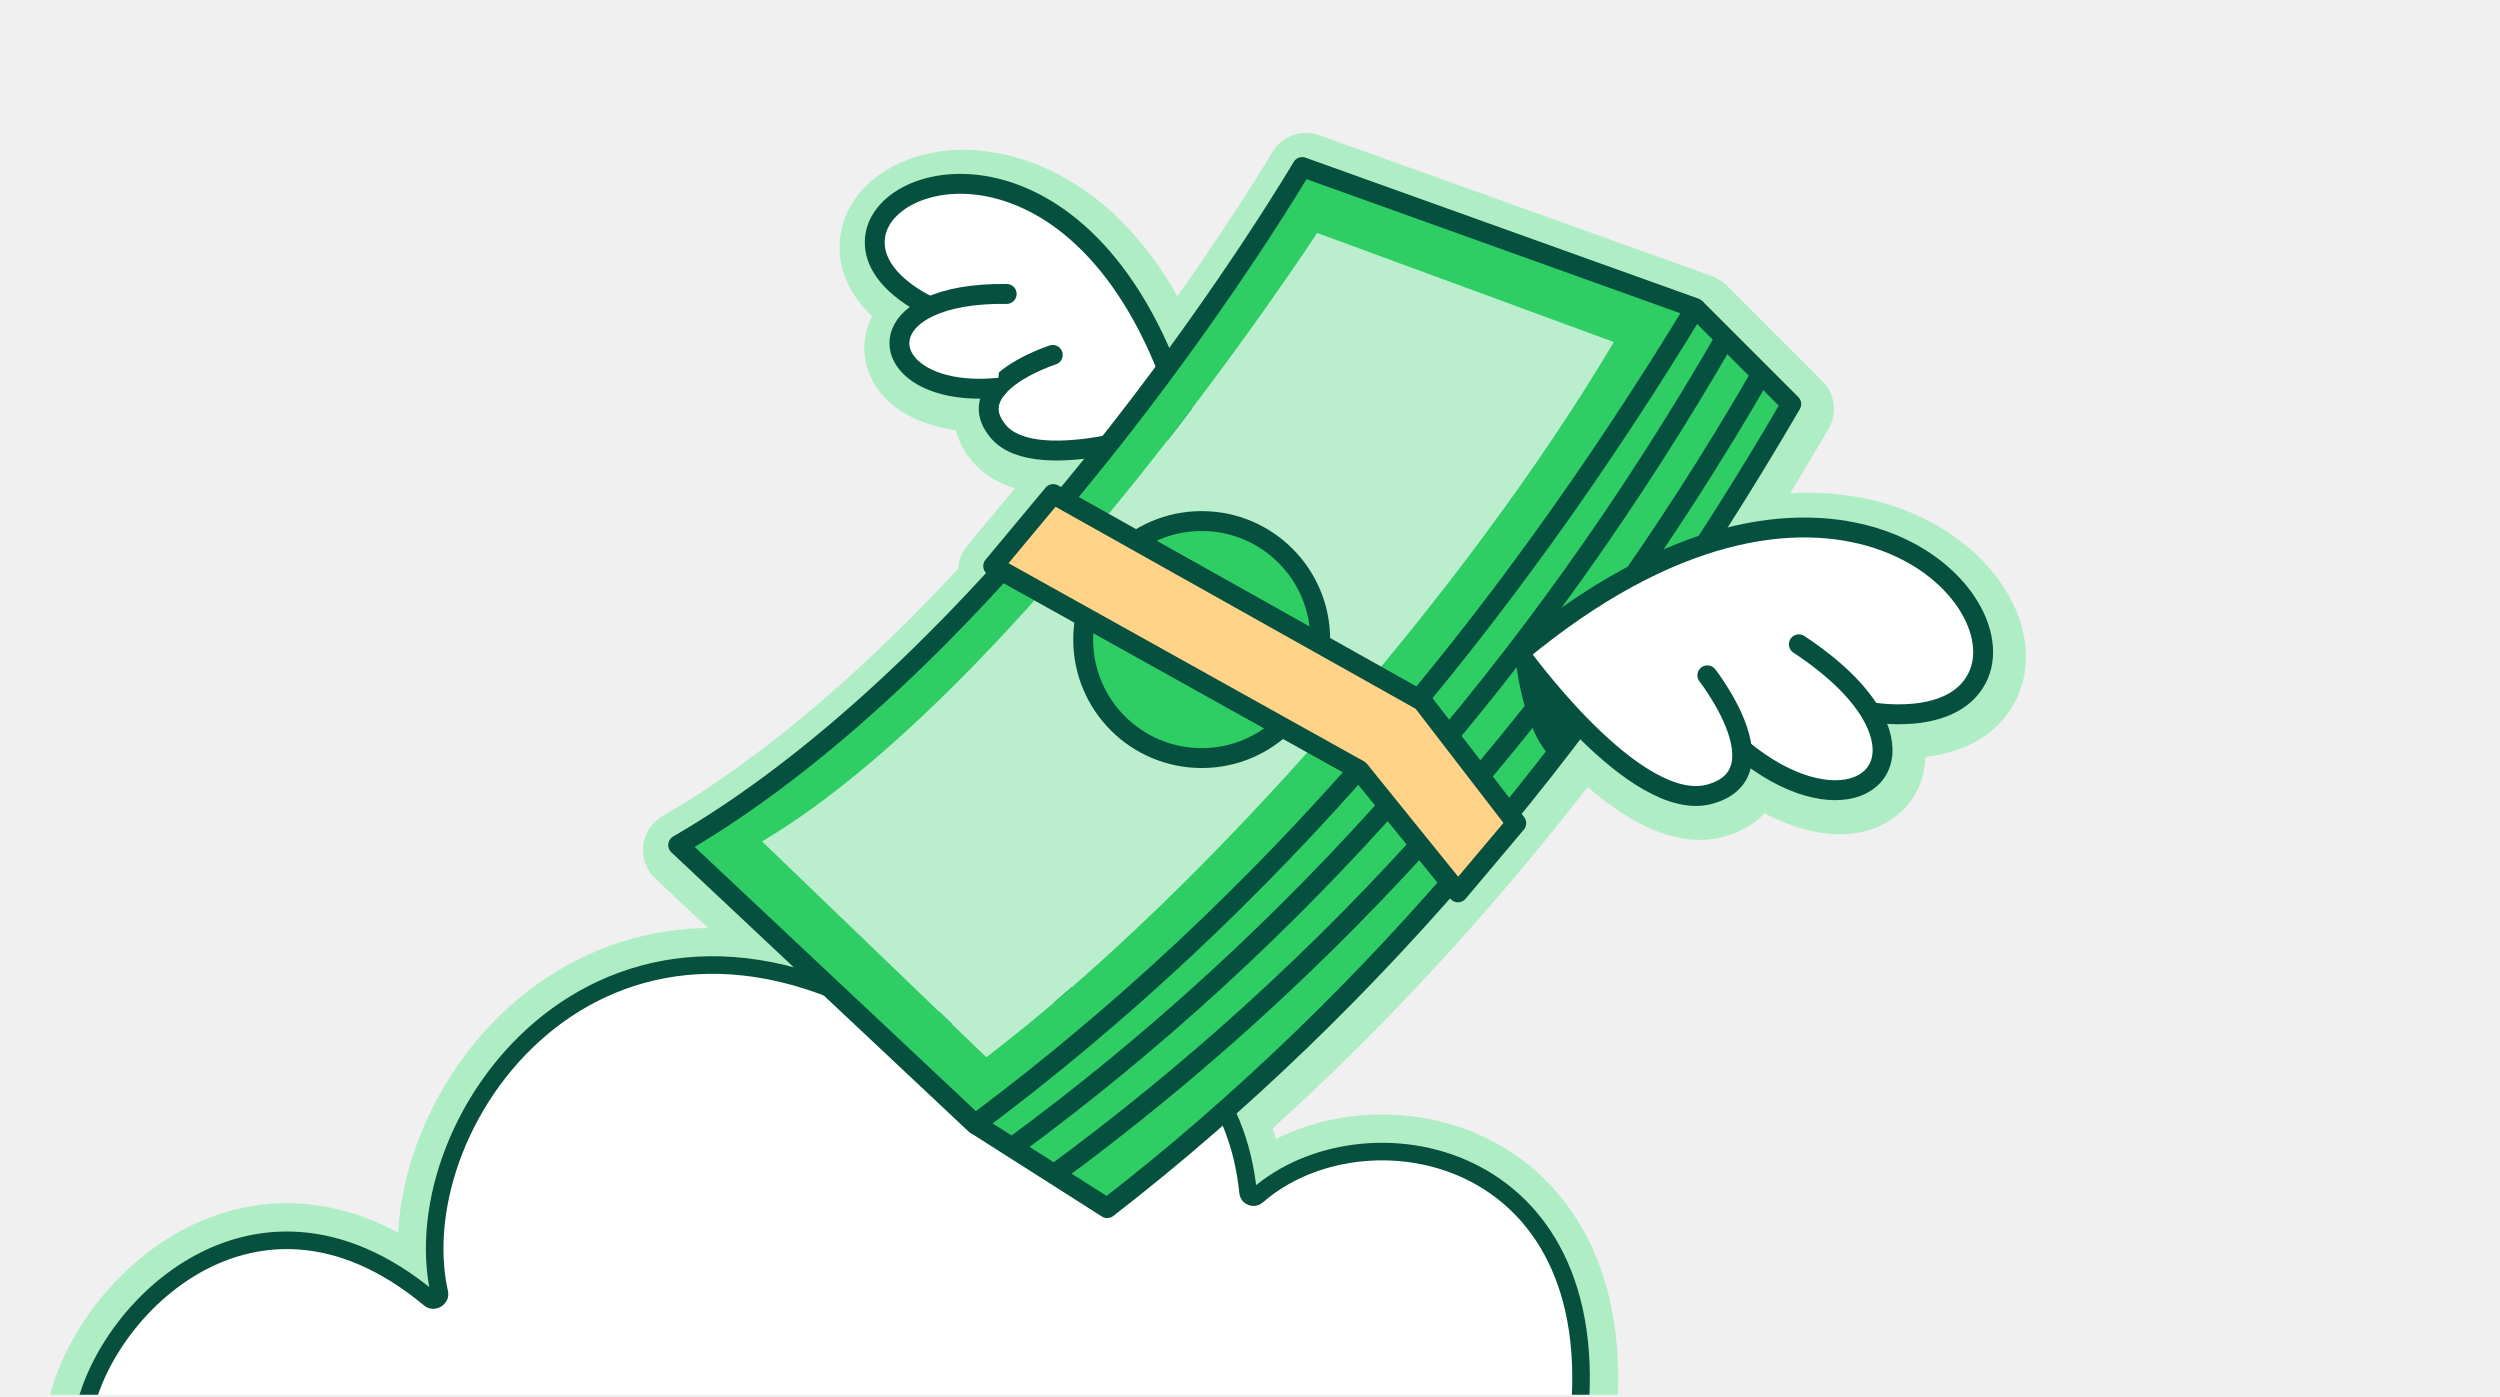
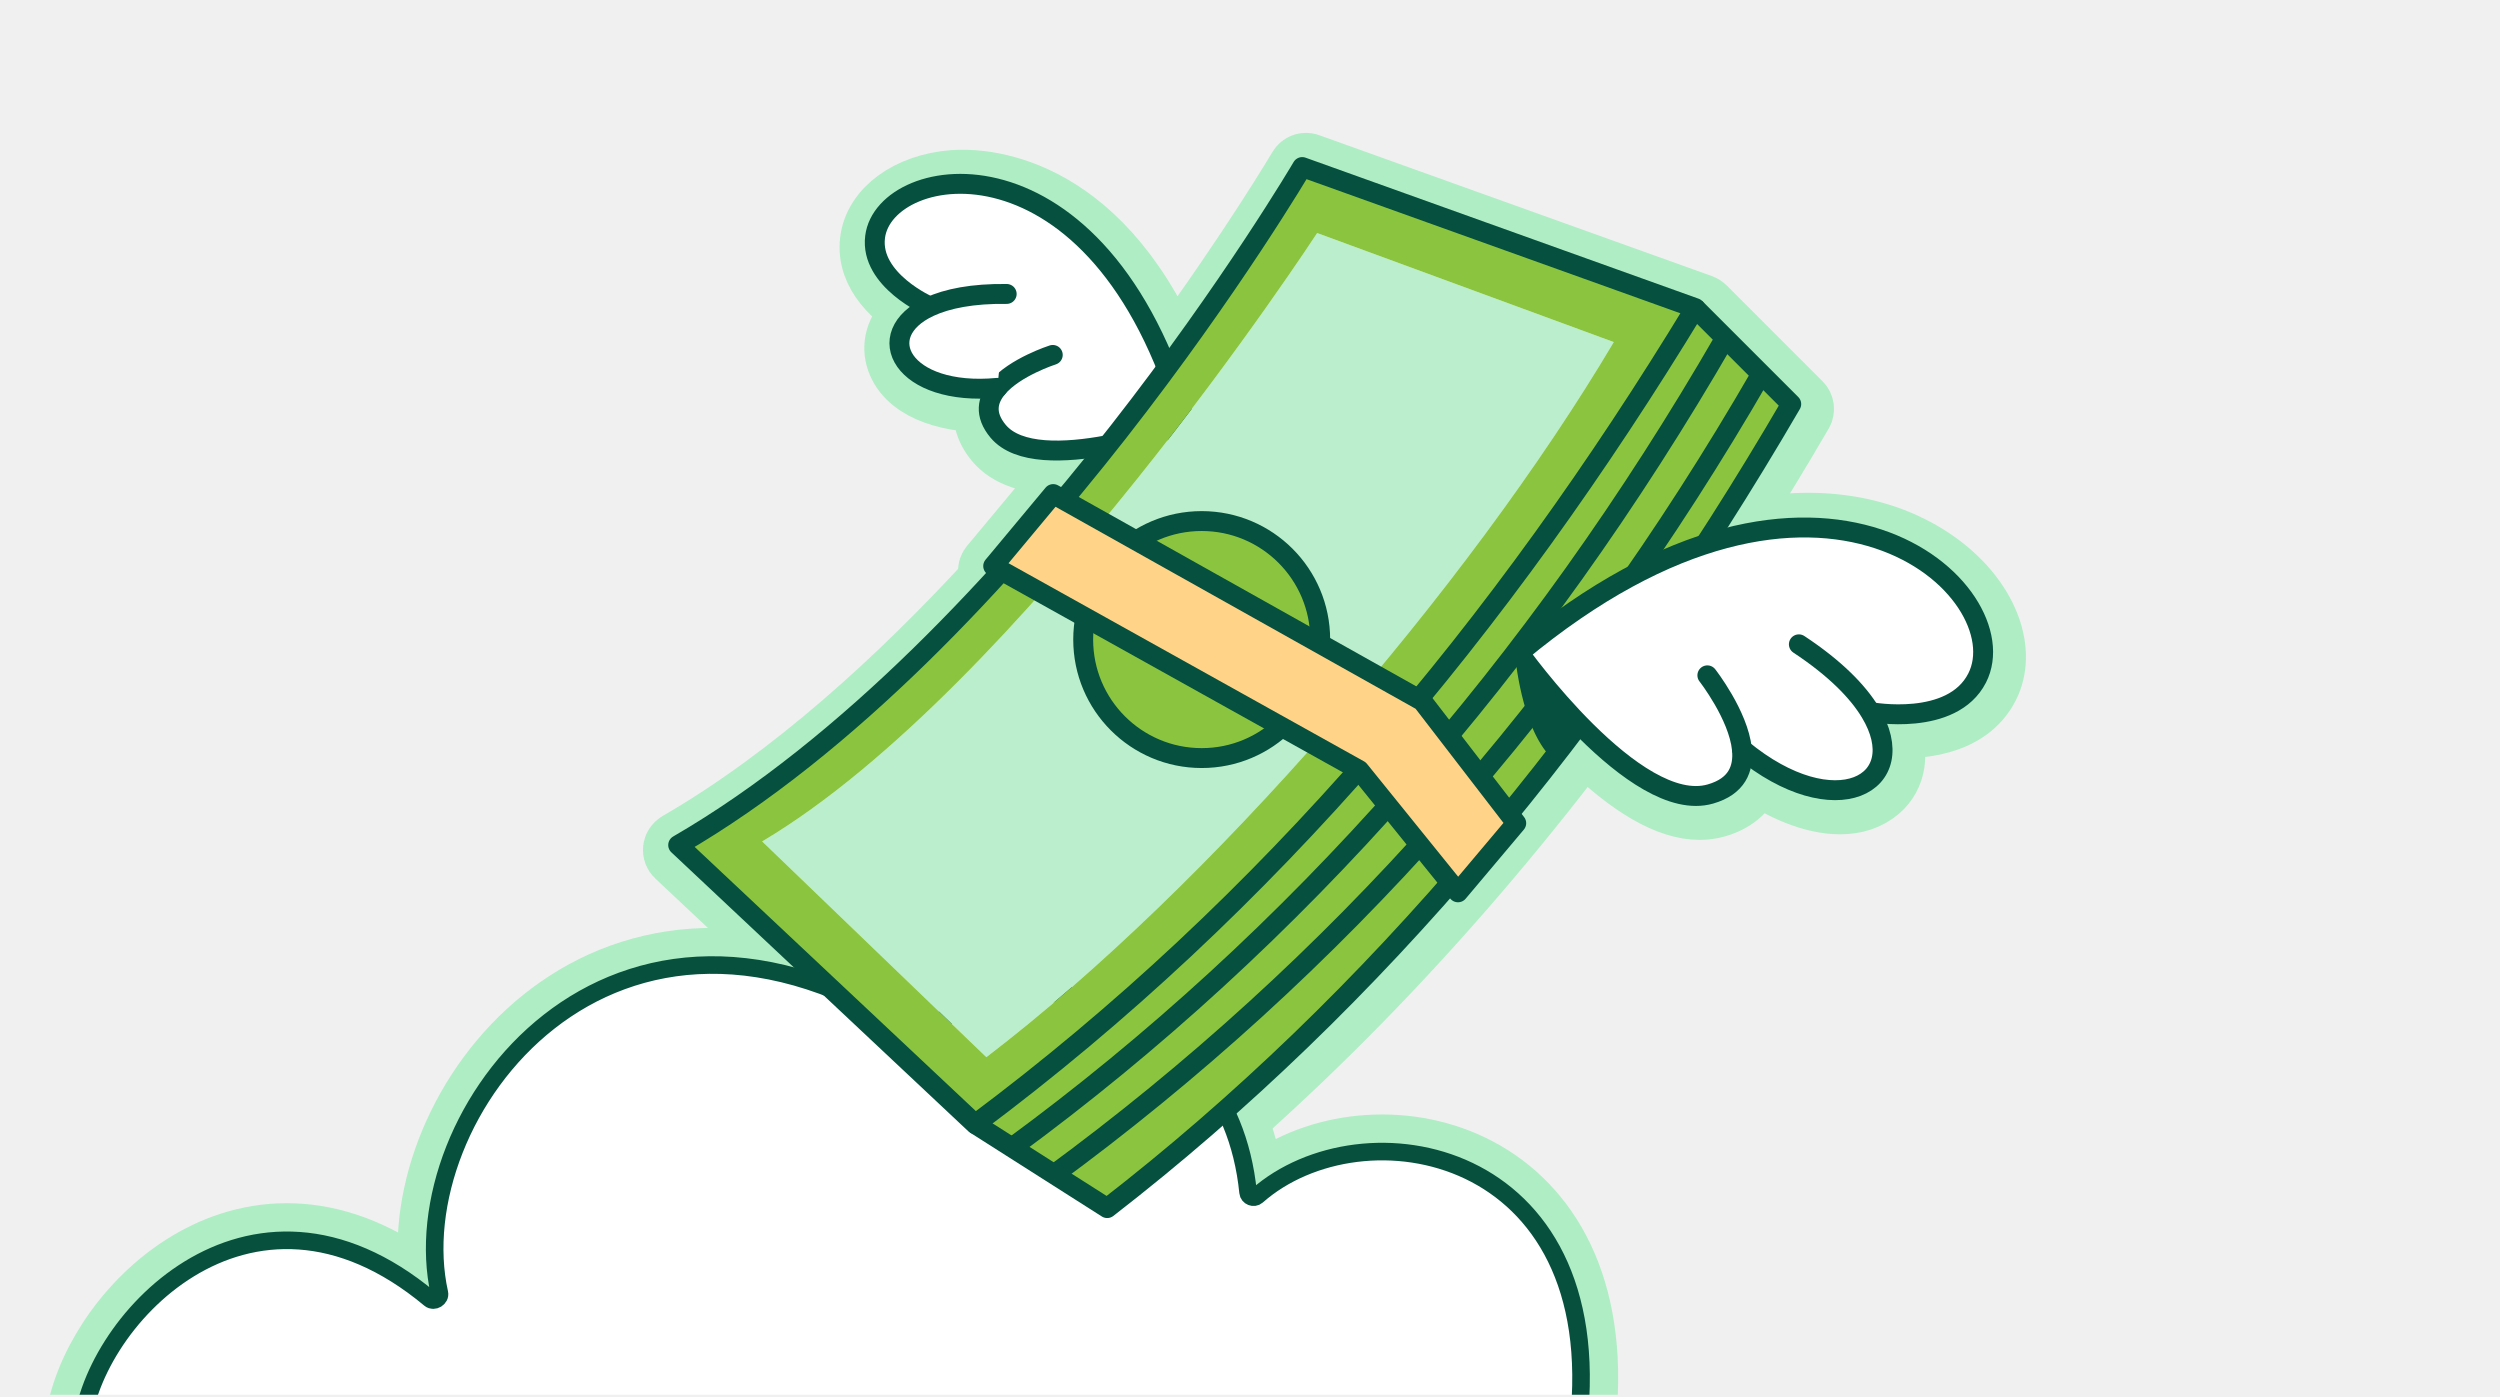
<svg xmlns="http://www.w3.org/2000/svg" width="614" height="343" viewBox="0 0 614 343" fill="none">
  <mask id="mask0_1124_64358" style="mask-type:alpha" maskUnits="userSpaceOnUse" x="0" y="0" width="614" height="343">
    <rect width="613.1" height="342.55" fill="#D9D9D9" />
  </mask>
  <g mask="url(#mask0_1124_64358)">
    <path d="M99.693 314.535C58.458 286.253 22.922 324.923 20.139 350.011C19.952 351.699 21.347 353.067 23.045 353.056L384.852 350.678C386.395 350.667 387.699 349.464 387.844 347.928C393.909 284.078 339.194 271.951 312.013 291.12C309.842 292.652 306.414 291.316 305.985 288.694C298.553 243.28 246.679 234.298 228.889 252.797C227.75 253.981 225.87 254.285 224.488 253.398C153.535 207.853 103.998 267.205 106.875 310.258C107.088 313.435 102.319 316.336 99.693 314.535Z" fill="white" stroke="#AFEDC4" stroke-width="18.225" />
    <path d="M166.38 206.823C194.277 190.671 220.641 166.636 243.38 141.848C243.027 141.524 242.776 141.097 242.688 140.61C242.57 139.962 242.747 139.299 243.159 138.798L257.896 121.113C258.574 120.288 259.738 120.082 260.682 120.598L261.522 121.069C263.614 118.549 265.677 116.044 267.682 113.568C265.088 113.878 262.656 114.054 260.446 114.054C252.842 114.054 247.463 112.198 244.383 108.513C241.759 105.36 240.978 102.029 242.025 98.831C241.995 98.831 241.951 98.831 241.922 98.831C232.122 98.831 222.041 95.619 219.949 87.852C219.035 84.478 220.008 80.042 224.812 76.549C220.126 73.705 212.595 67.707 213.671 59.086C214.644 51.202 223.029 45.101 234.037 44.231C240.3 43.73 269.406 43.951 288.048 86.998C307.088 60.943 318.568 41.564 318.848 41.092C319.393 40.178 320.499 39.766 321.501 40.134L418.027 74.766C418.337 74.884 418.617 75.061 418.838 75.282L442.417 98.861C443.124 99.568 443.271 100.673 442.77 101.543C436.92 111.579 430.937 121.393 424.821 130.972C447.692 125.063 466.01 129.941 477.859 139.431C488.558 147.993 492.92 160.033 488.484 168.728C483.4 178.69 470.638 179.206 464.065 178.749C466.57 184.953 465.745 190.671 461.634 194.223C458.937 196.551 455.577 197.539 451.907 197.539C445.143 197.539 437.362 194.164 430.745 189.492C429.817 193.81 426.692 196.89 421.608 198.335C420.282 198.718 418.897 198.909 417.438 198.909C409.642 198.909 400.107 193.383 389.04 182.433L389.01 182.404C354.202 228.221 315.797 267.48 274.21 299.665C273.812 299.975 273.341 300.122 272.854 300.122C272.442 300.122 272.029 300.004 271.661 299.783L239.239 279.152V279.122C239.151 279.048 239.018 279.004 238.915 278.901L165.968 210.375C165.452 209.888 165.201 209.21 165.29 208.503C165.363 207.81 165.776 207.191 166.38 206.838V206.823Z" fill="#EEFFFD" stroke="#AFEDC4" stroke-width="14.737" stroke-linecap="round" stroke-linejoin="round" />
    <path d="M105.596 319.02C60.852 281.676 21.187 325.76 19.992 351.881C19.961 352.548 20.508 353.073 21.175 353.068L386.491 350.667C387.097 350.663 387.609 350.181 387.675 349.579C395.148 281.548 334.664 270.831 308.716 293.721C307.933 294.412 306.632 293.894 306.529 292.855C301.567 242.733 244.724 233.311 227.703 254.132C227.294 254.632 226.547 254.744 226.008 254.388C150.091 204.264 98.231 274.19 107.918 317.595C108.191 318.817 106.558 319.822 105.596 319.02Z" fill="white" stroke="#07503E" stroke-width="4.317" />
    <path d="M244.958 95.258C242.512 98.176 241.686 101.772 245.135 105.913C254.861 117.57 291.261 104.071 291.261 104.071C270.025 30.519 217.223 39.685 214.924 58.18C213.583 68.82 228.276 75.231 228.276 75.231L228.32 75.334C213.583 82.142 221.615 97.454 244.958 95.258Z" fill="white" />
    <path d="M228.276 75.231C228.276 75.231 213.583 68.82 214.924 58.18C217.223 39.685 270.025 30.519 291.261 104.071C291.261 104.071 254.861 117.57 245.135 105.913C241.686 101.772 242.512 98.176 244.958 95.258C249.246 90.144 258.56 87.168 258.56 87.168" fill="white" />
    <path d="M228.276 75.231C228.276 75.231 213.583 68.82 214.924 58.18C217.223 39.685 270.025 30.519 291.261 104.071C291.261 104.071 254.861 117.57 245.135 105.913C241.686 101.772 242.512 98.176 244.958 95.258C249.246 90.144 258.56 87.168 258.56 87.168" stroke="#05503E" stroke-width="4.887" stroke-linecap="round" stroke-linejoin="round" />
    <path d="M187.192 206.653L242.248 259.632C296.731 218.015 360.541 144.405 396.337 84.013L323.493 57.236C323.493 57.236 250.59 169.045 187.192 206.653Z" fill="#BBEECC" />
-     <path d="M166.56 207.553L239.507 276.079C311.703 222.26 368.912 153.748 416.35 75.657L319.823 41.026C319.823 41.026 250.56 158.921 166.56 207.553ZM242.248 259.633L187.192 206.654C250.59 169.045 323.493 57.236 323.493 57.236L396.337 84.013C360.541 144.405 296.731 218.016 242.248 259.633Z" fill="#2FCE65" />
-     <path d="M239.508 276.078L271.929 296.71C337.818 245.705 393.641 178.741 439.929 99.236L416.35 75.657C368.912 153.747 311.704 222.259 239.508 276.078Z" fill="#2FCE65" />
+     <path d="M166.56 207.553L239.507 276.079C311.703 222.26 368.912 153.748 416.35 75.657L319.823 41.026C319.823 41.026 250.56 158.921 166.56 207.553ZM242.248 259.633L187.192 206.654C250.59 169.045 323.493 57.236 323.493 57.236L396.337 84.013C360.541 144.405 296.731 218.016 242.248 259.633Z" fill="#8BC53F" />
+     <path d="M239.508 276.078L271.929 296.71C337.818 245.705 393.641 178.741 439.929 99.236L416.35 75.657C368.912 153.747 311.704 222.259 239.508 276.078Z" fill="#8BC53F" />
    <path d="M239.508 276.078L271.929 296.71C337.818 245.705 393.641 178.741 439.929 99.236L424.574 83.88L416.35 75.657" stroke="#05503E" stroke-width="4.887" stroke-linejoin="round" />
    <path d="M416.35 75.657L319.823 41.026C319.823 41.026 250.56 158.921 166.56 207.553L239.507 276.079C311.703 222.26 368.912 153.748 416.35 75.657Z" stroke="#05503E" stroke-width="4.887" stroke-linejoin="round" />
    <path d="M423.718 83.026C377.164 163.695 318.379 230.674 248.35 281.973" stroke="#05503E" stroke-width="4.887" stroke-linejoin="round" />
    <path d="M432.56 91.869C386.006 172.538 328.12 237.69 258.09 289.004" stroke="#05503E" stroke-width="4.887" stroke-linejoin="round" />
-     <path d="M295.138 186.183C279.063 186.183 266.033 173.152 266.033 157.078C266.033 141.004 279.063 127.973 295.138 127.973C311.212 127.973 324.243 141.004 324.243 157.078C324.243 173.152 311.212 186.183 295.138 186.183Z" fill="#2FCE65" />
+     <path d="M295.138 186.183C279.063 186.183 266.033 173.152 266.033 157.078C266.033 141.004 279.063 127.973 295.138 127.973C311.212 127.973 324.243 141.004 324.243 157.078C324.243 173.152 311.212 186.183 295.138 186.183Z" fill="#8BC53F" />
    <path d="M295.138 186.183C279.063 186.183 266.033 173.152 266.033 157.078C266.033 141.004 279.063 127.973 295.138 127.973C311.212 127.973 324.243 141.004 324.243 157.078C324.243 173.152 311.212 186.183 295.138 186.183Z" stroke="#05503E" stroke-width="4.887" stroke-linejoin="round" />
    <path d="M459.381 174.969L459.499 174.895C459.499 174.895 479.423 178.609 485.583 166.525C496.312 145.539 447.547 98.44 373.097 160.335C373.097 160.335 401.613 200.316 420.063 195.011C426.606 193.14 428.301 188.792 427.815 184.003C450.686 202.881 469.962 192.55 459.381 174.969Z" fill="white" />
    <path d="M459.499 174.895C459.499 174.895 479.423 178.609 485.583 166.525C496.312 145.539 447.547 98.44 373.097 160.335C373.097 160.335 401.613 200.316 420.063 195.011C426.606 193.14 428.301 188.792 427.815 184.003C426.945 175.603 419.326 165.862 419.326 165.862" stroke="#05503E" stroke-width="4.887" stroke-linecap="round" stroke-linejoin="round" />
    <path d="M427.815 184.003C450.687 202.881 469.963 192.55 459.382 174.969C456.287 169.826 450.643 164.079 441.8 158.243" stroke="#05503E" stroke-width="4.887" stroke-linecap="round" stroke-linejoin="round" />
    <path d="M372.139 161.132C372.139 161.132 373.569 178.536 380.967 186.052L387.834 177.725L372.139 161.132Z" fill="#05503E" />
    <path d="M243.928 139.025L333.823 189.131L358.087 219.158L372.388 202.175L349.296 172.183L258.665 121.341L243.928 139.025Z" fill="#FFD489" stroke="#05503E" stroke-width="4.887" stroke-linejoin="round" />
    <path d="M244.958 95.257C221.615 97.453 213.584 82.141 228.321 75.333C232.624 73.344 238.872 72.076 247.243 72.194" fill="white" />
    <path d="M244.958 95.257C221.615 97.453 213.584 82.141 228.321 75.333C232.624 73.344 238.872 72.076 247.243 72.194" stroke="#05503E" stroke-width="4.887" stroke-linecap="round" stroke-linejoin="round" />
  </g>
</svg>
